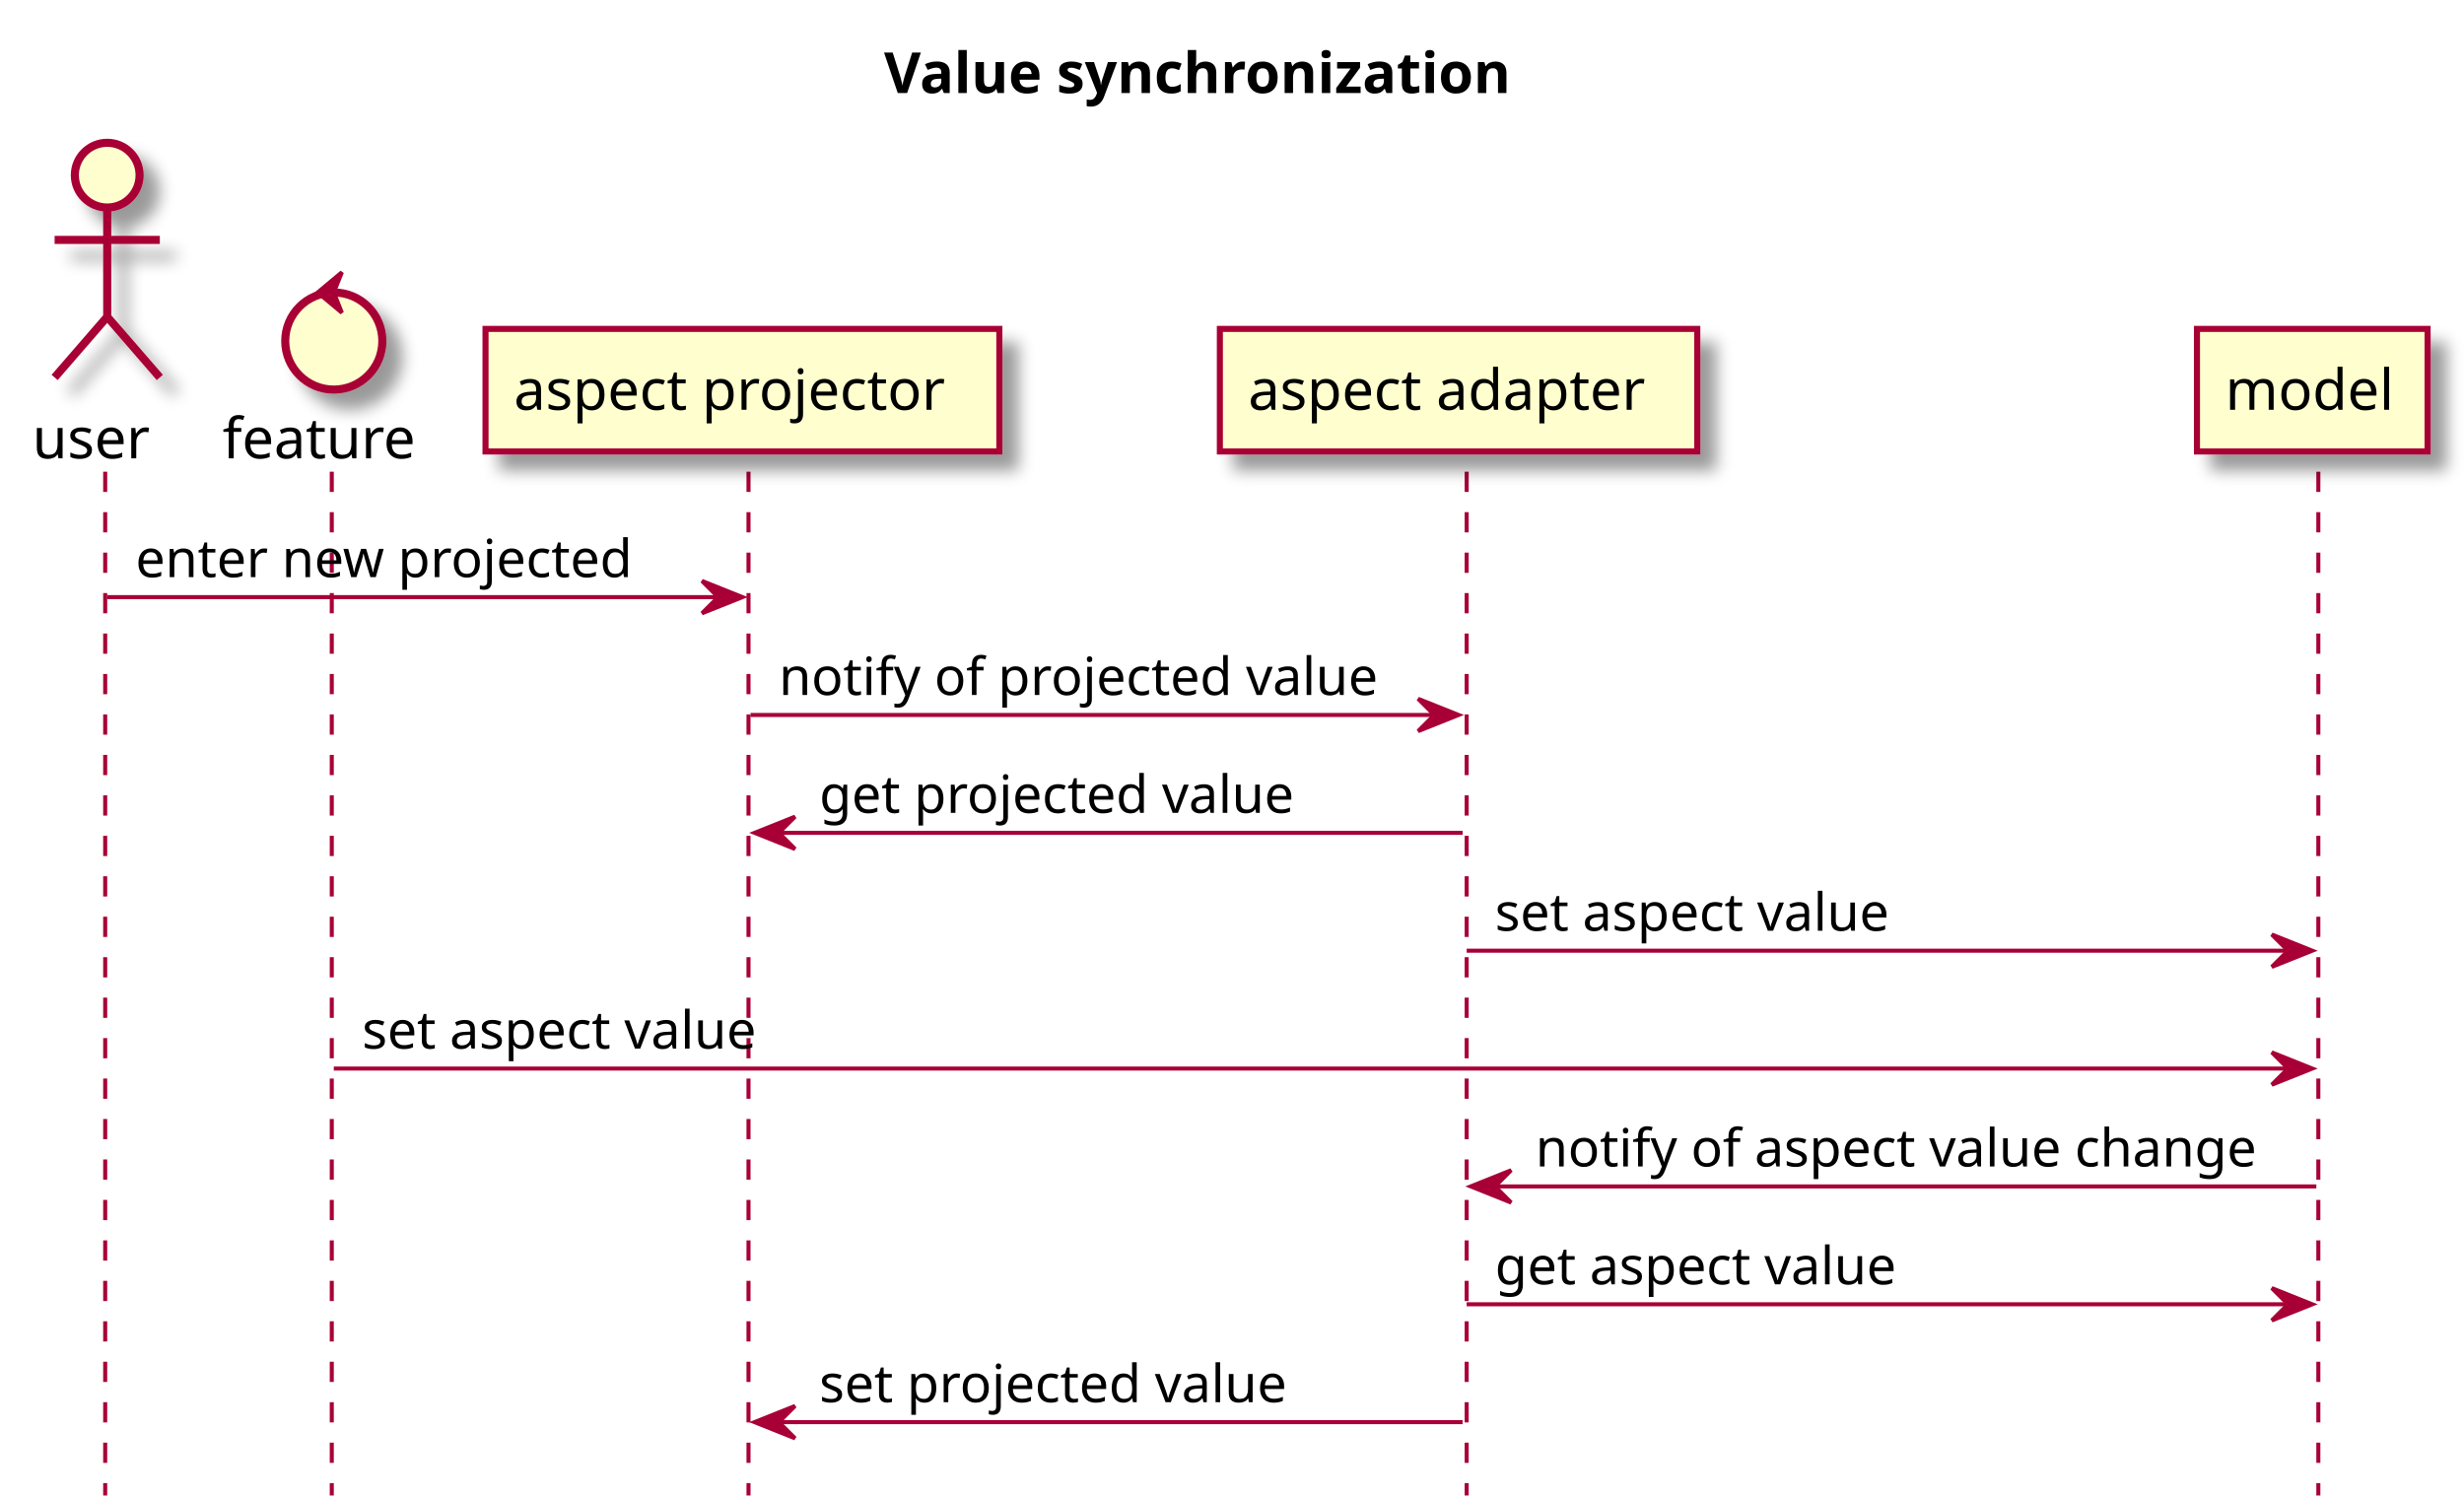
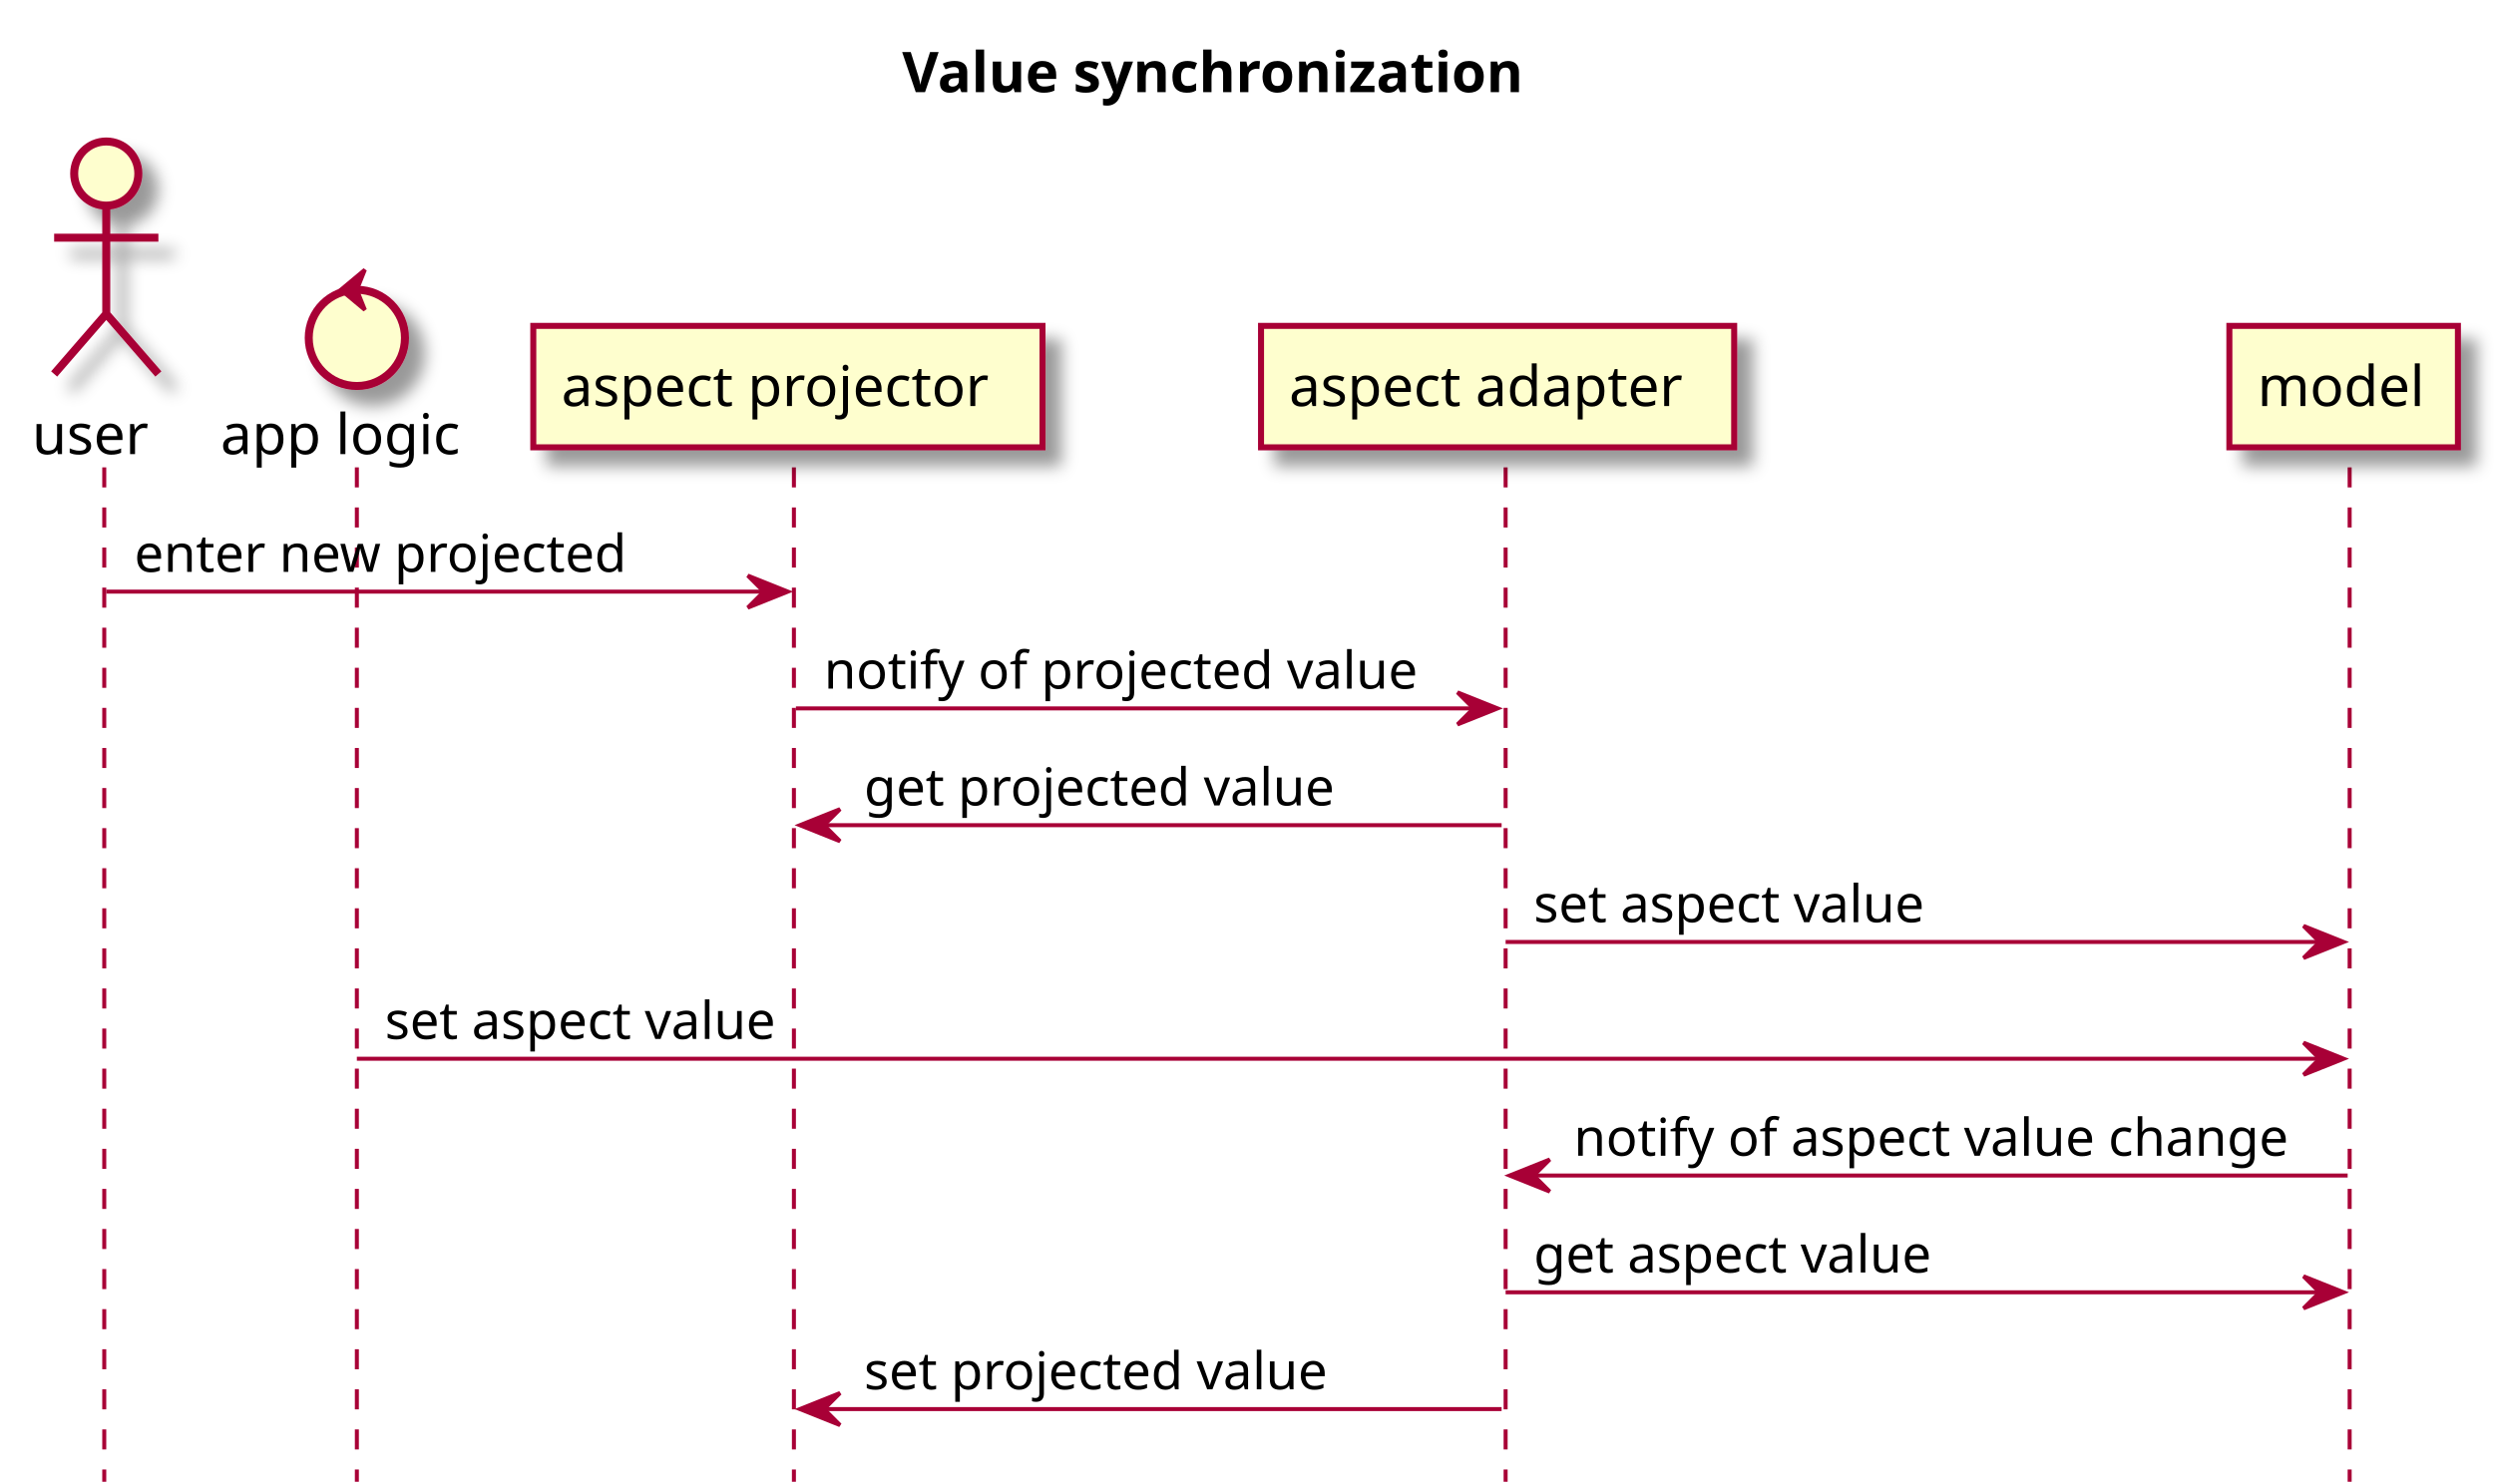
- <svg xmlns="http://www.w3.org/2000/svg" contentScriptType="application/ecmascript" contentStyleType="text/css" height="370px" preserveAspectRatio="none" style="width:609px;height:370px;" version="1.1" viewBox="0 0 609 370" width="609px" zoomAndPan="magnify">
+ <svg xmlns="http://www.w3.org/2000/svg" contentScriptType="application/ecmascript" contentStyleType="text/css" height="370px" preserveAspectRatio="none" style="width:622px;height:370px;" version="1.1" viewBox="0 0 622 370" width="622px" zoomAndPan="magnify">
  <defs>
-     <filter height="300%" id="fa0mmrt" width="300%" x="-1" y="-1">
+     <filter height="300%" id="fezocxy" width="300%" x="-1" y="-1">
      <feGaussianBlur result="blurOut" stdDeviation="2.0" />
      <feColorMatrix in="blurOut" result="blurOut2" type="matrix" values="0 0 0 0 0 0 0 0 0 0 0 0 0 0 0 0 0 0 .4 0" />
      <feOffset dx="4.0" dy="4.0" in="blurOut2" result="blurOut3" />
      <feBlend in="SourceGraphic" in2="blurOut3" mode="normal" />
    </filter>
  </defs>
  <g>
-     <text fill="#000000" font-family="sans-serif" font-size="14" font-weight="bold" lengthAdjust="spacingAndGlyphs" textLength="175" x="218.5" y="22.995">Value synchronization</text>
+     <text fill="#000000" font-family="sans-serif" font-size="14" font-weight="bold" lengthAdjust="spacingAndGlyphs" textLength="175" x="225" y="22.995">Value synchronization</text>
    <line style="stroke: #A80036; stroke-width: 1.0; stroke-dasharray: 5.0,5.0;" x1="26" x2="26" y1="116.594" y2="369.656" />
-     <line style="stroke: #A80036; stroke-width: 1.0; stroke-dasharray: 5.0,5.0;" x1="82" x2="82" y1="116.594" y2="369.656" />
-     <line style="stroke: #A80036; stroke-width: 1.0; stroke-dasharray: 5.0,5.0;" x1="185" x2="185" y1="116.594" y2="369.656" />
-     <line style="stroke: #A80036; stroke-width: 1.0; stroke-dasharray: 5.0,5.0;" x1="362.5" x2="362.5" y1="116.594" y2="369.656" />
-     <line style="stroke: #A80036; stroke-width: 1.0; stroke-dasharray: 5.0,5.0;" x1="573" x2="573" y1="116.594" y2="369.656" />
+     <line style="stroke: #A80036; stroke-width: 1.0; stroke-dasharray: 5.0,5.0;" x1="89" x2="89" y1="116.594" y2="369.656" />
+     <line style="stroke: #A80036; stroke-width: 1.0; stroke-dasharray: 5.0,5.0;" x1="198" x2="198" y1="116.594" y2="369.656" />
+     <line style="stroke: #A80036; stroke-width: 1.0; stroke-dasharray: 5.0,5.0;" x1="375.5" x2="375.5" y1="116.594" y2="369.656" />
+     <line style="stroke: #A80036; stroke-width: 1.0; stroke-dasharray: 5.0,5.0;" x1="586" x2="586" y1="116.594" y2="369.656" />
    <text fill="#000000" font-family="sans-serif" font-size="14" lengthAdjust="spacingAndGlyphs" textLength="31" x="8" y="113.292">user</text>
-     <ellipse cx="26.5" cy="43.297" fill="#FEFECE" filter="url(#fa0mmrt)" rx="8" ry="8" style="stroke: #A80036; stroke-width: 2.0;" />
-     <path d="M26.5,51.297 L26.5,78.297 M13.5,59.297 L39.5,59.297 M26.5,78.297 L13.5,93.297 M26.5,78.297 L39.5,93.297 " fill="#FEFECE" filter="url(#fa0mmrt)" style="stroke: #A80036; stroke-width: 2.0;" />
-     <text fill="#000000" font-family="sans-serif" font-size="14" lengthAdjust="spacingAndGlyphs" textLength="49" x="55" y="113.292">feature</text>
-     <ellipse cx="82.5" cy="84.297" fill="#FEFECE" filter="url(#fa0mmrt)" rx="12" ry="12" style="stroke: #A80036; stroke-width: 2.0;" />
-     <polygon fill="#A80036" points="78.5,72.297,84.5,67.297,82.5,72.297,84.5,77.297,78.5,72.297" style="stroke: #A80036; stroke-width: 1.0;" />
-     <rect fill="#FEFECE" filter="url(#fa0mmrt)" height="30.297" style="stroke: #A80036; stroke-width: 1.5;" width="127" x="120" y="81.297" />
-     <text fill="#000000" font-family="sans-serif" font-size="14" lengthAdjust="spacingAndGlyphs" textLength="113" x="127" y="101.292">aspect projector</text>
-     <rect fill="#FEFECE" filter="url(#fa0mmrt)" height="30.297" style="stroke: #A80036; stroke-width: 1.5;" width="118" x="301.5" y="81.297" />
-     <text fill="#000000" font-family="sans-serif" font-size="14" lengthAdjust="spacingAndGlyphs" textLength="104" x="308.5" y="101.292">aspect adapter</text>
-     <rect fill="#FEFECE" filter="url(#fa0mmrt)" height="30.297" style="stroke: #A80036; stroke-width: 1.5;" width="57" x="543" y="81.297" />
-     <text fill="#000000" font-family="sans-serif" font-size="14" lengthAdjust="spacingAndGlyphs" textLength="43" x="550" y="101.292">model</text>
-     <polygon fill="#A80036" points="173.5,143.594,183.5,147.594,173.5,151.594,177.5,147.594" style="stroke: #A80036; stroke-width: 1.0;" />
-     <line style="stroke: #A80036; stroke-width: 1.0;" x1="26.5" x2="179.5" y1="147.594" y2="147.594" />
+     <ellipse cx="26.5" cy="43.297" fill="#FEFECE" filter="url(#fezocxy)" rx="8" ry="8" style="stroke: #A80036; stroke-width: 2.0;" />
+     <path d="M26.5,51.297 L26.5,78.297 M13.5,59.297 L39.5,59.297 M26.5,78.297 L13.5,93.297 M26.5,78.297 L39.5,93.297 " fill="#FEFECE" filter="url(#fezocxy)" style="stroke: #A80036; stroke-width: 2.0;" />
+     <text fill="#000000" font-family="sans-serif" font-size="14" lengthAdjust="spacingAndGlyphs" textLength="62" x="55" y="113.292">app logic</text>
+     <ellipse cx="89" cy="84.297" fill="#FEFECE" filter="url(#fezocxy)" rx="12" ry="12" style="stroke: #A80036; stroke-width: 2.0;" />
+     <polygon fill="#A80036" points="85,72.297,91,67.297,89,72.297,91,77.297,85,72.297" style="stroke: #A80036; stroke-width: 1.0;" />
+     <rect fill="#FEFECE" filter="url(#fezocxy)" height="30.297" style="stroke: #A80036; stroke-width: 1.5;" width="127" x="133" y="81.297" />
+     <text fill="#000000" font-family="sans-serif" font-size="14" lengthAdjust="spacingAndGlyphs" textLength="113" x="140" y="101.292">aspect projector</text>
+     <rect fill="#FEFECE" filter="url(#fezocxy)" height="30.297" style="stroke: #A80036; stroke-width: 1.5;" width="118" x="314.5" y="81.297" />
+     <text fill="#000000" font-family="sans-serif" font-size="14" lengthAdjust="spacingAndGlyphs" textLength="104" x="321.5" y="101.292">aspect adapter</text>
+     <rect fill="#FEFECE" filter="url(#fezocxy)" height="30.297" style="stroke: #A80036; stroke-width: 1.5;" width="57" x="556" y="81.297" />
+     <text fill="#000000" font-family="sans-serif" font-size="14" lengthAdjust="spacingAndGlyphs" textLength="43" x="563" y="101.292">model</text>
+     <polygon fill="#A80036" points="186.5,143.594,196.5,147.594,186.5,151.594,190.5,147.594" style="stroke: #A80036; stroke-width: 1.0;" />
+     <line style="stroke: #A80036; stroke-width: 1.0;" x1="26.5" x2="192.5" y1="147.594" y2="147.594" />
    <text fill="#000000" font-family="sans-serif" font-size="13" lengthAdjust="spacingAndGlyphs" textLength="127" x="33.5" y="142.661">enter new projected</text>
-     <polygon fill="#A80036" points="350.5,172.727,360.5,176.727,350.5,180.727,354.5,176.727" style="stroke: #A80036; stroke-width: 1.0;" />
-     <line style="stroke: #A80036; stroke-width: 1.0;" x1="185.5" x2="356.5" y1="176.727" y2="176.727" />
-     <text fill="#000000" font-family="sans-serif" font-size="13" lengthAdjust="spacingAndGlyphs" textLength="153" x="192.5" y="171.793">notify of projected value</text>
-     <polygon fill="#A80036" points="196.5,201.859,186.5,205.859,196.5,209.859,192.5,205.859" style="stroke: #A80036; stroke-width: 1.0;" />
-     <line style="stroke: #A80036; stroke-width: 1.0;" x1="190.5" x2="361.5" y1="205.859" y2="205.859" />
-     <text fill="#000000" font-family="sans-serif" font-size="13" lengthAdjust="spacingAndGlyphs" textLength="123" x="202.5" y="200.926">get projected value</text>
-     <polygon fill="#A80036" points="561.5,230.992,571.5,234.992,561.5,238.992,565.5,234.992" style="stroke: #A80036; stroke-width: 1.0;" />
-     <line style="stroke: #A80036; stroke-width: 1.0;" x1="362.5" x2="567.5" y1="234.992" y2="234.992" />
-     <text fill="#000000" font-family="sans-serif" font-size="13" lengthAdjust="spacingAndGlyphs" textLength="105" x="369.5" y="230.059">set aspect value</text>
-     <polygon fill="#A80036" points="561.5,260.125,571.5,264.125,561.5,268.125,565.5,264.125" style="stroke: #A80036; stroke-width: 1.0;" />
-     <line style="stroke: #A80036; stroke-width: 1.0;" x1="82.5" x2="567.5" y1="264.125" y2="264.125" />
-     <text fill="#000000" font-family="sans-serif" font-size="13" lengthAdjust="spacingAndGlyphs" textLength="105" x="89.5" y="259.192">set aspect value</text>
-     <polygon fill="#A80036" points="373.5,289.258,363.5,293.258,373.5,297.258,369.5,293.258" style="stroke: #A80036; stroke-width: 1.0;" />
-     <line style="stroke: #A80036; stroke-width: 1.0;" x1="367.5" x2="572.5" y1="293.258" y2="293.258" />
-     <text fill="#000000" font-family="sans-serif" font-size="13" lengthAdjust="spacingAndGlyphs" textLength="187" x="379.5" y="288.325">notify of aspect value change</text>
-     <polygon fill="#A80036" points="561.5,318.391,571.5,322.391,561.5,326.391,565.5,322.391" style="stroke: #A80036; stroke-width: 1.0;" />
-     <line style="stroke: #A80036; stroke-width: 1.0;" x1="362.5" x2="567.5" y1="322.391" y2="322.391" />
-     <text fill="#000000" font-family="sans-serif" font-size="13" lengthAdjust="spacingAndGlyphs" textLength="106" x="369.5" y="317.457">get aspect value</text>
-     <polygon fill="#A80036" points="196.5,347.523,186.5,351.523,196.5,355.523,192.5,351.523" style="stroke: #A80036; stroke-width: 1.0;" />
-     <line style="stroke: #A80036; stroke-width: 1.0;" x1="190.5" x2="361.5" y1="351.523" y2="351.523" />
-     <text fill="#000000" font-family="sans-serif" font-size="13" lengthAdjust="spacingAndGlyphs" textLength="122" x="202.5" y="346.59">set projected value</text>
+     <polygon fill="#A80036" points="363.5,172.727,373.5,176.727,363.5,180.727,367.5,176.727" style="stroke: #A80036; stroke-width: 1.0;" />
+     <line style="stroke: #A80036; stroke-width: 1.0;" x1="198.5" x2="369.5" y1="176.727" y2="176.727" />
+     <text fill="#000000" font-family="sans-serif" font-size="13" lengthAdjust="spacingAndGlyphs" textLength="153" x="205.5" y="171.793">notify of projected value</text>
+     <polygon fill="#A80036" points="209.5,201.859,199.5,205.859,209.5,209.859,205.5,205.859" style="stroke: #A80036; stroke-width: 1.0;" />
+     <line style="stroke: #A80036; stroke-width: 1.0;" x1="203.5" x2="374.5" y1="205.859" y2="205.859" />
+     <text fill="#000000" font-family="sans-serif" font-size="13" lengthAdjust="spacingAndGlyphs" textLength="123" x="215.5" y="200.926">get projected value</text>
+     <polygon fill="#A80036" points="574.5,230.992,584.5,234.992,574.5,238.992,578.5,234.992" style="stroke: #A80036; stroke-width: 1.0;" />
+     <line style="stroke: #A80036; stroke-width: 1.0;" x1="375.5" x2="580.5" y1="234.992" y2="234.992" />
+     <text fill="#000000" font-family="sans-serif" font-size="13" lengthAdjust="spacingAndGlyphs" textLength="105" x="382.5" y="230.059">set aspect value</text>
+     <polygon fill="#A80036" points="574.5,260.125,584.5,264.125,574.5,268.125,578.5,264.125" style="stroke: #A80036; stroke-width: 1.0;" />
+     <line style="stroke: #A80036; stroke-width: 1.0;" x1="89" x2="580.5" y1="264.125" y2="264.125" />
+     <text fill="#000000" font-family="sans-serif" font-size="13" lengthAdjust="spacingAndGlyphs" textLength="105" x="96" y="259.192">set aspect value</text>
+     <polygon fill="#A80036" points="386.5,289.258,376.5,293.258,386.5,297.258,382.5,293.258" style="stroke: #A80036; stroke-width: 1.0;" />
+     <line style="stroke: #A80036; stroke-width: 1.0;" x1="380.5" x2="585.5" y1="293.258" y2="293.258" />
+     <text fill="#000000" font-family="sans-serif" font-size="13" lengthAdjust="spacingAndGlyphs" textLength="187" x="392.5" y="288.325">notify of aspect value change</text>
+     <polygon fill="#A80036" points="574.5,318.391,584.5,322.391,574.5,326.391,578.5,322.391" style="stroke: #A80036; stroke-width: 1.0;" />
+     <line style="stroke: #A80036; stroke-width: 1.0;" x1="375.5" x2="580.5" y1="322.391" y2="322.391" />
+     <text fill="#000000" font-family="sans-serif" font-size="13" lengthAdjust="spacingAndGlyphs" textLength="106" x="382.5" y="317.457">get aspect value</text>
+     <polygon fill="#A80036" points="209.5,347.523,199.5,351.523,209.5,355.523,205.5,351.523" style="stroke: #A80036; stroke-width: 1.0;" />
+     <line style="stroke: #A80036; stroke-width: 1.0;" x1="203.5" x2="374.5" y1="351.523" y2="351.523" />
+     <text fill="#000000" font-family="sans-serif" font-size="13" lengthAdjust="spacingAndGlyphs" textLength="122" x="215.5" y="346.59">set projected value</text>
  </g>
</svg>
